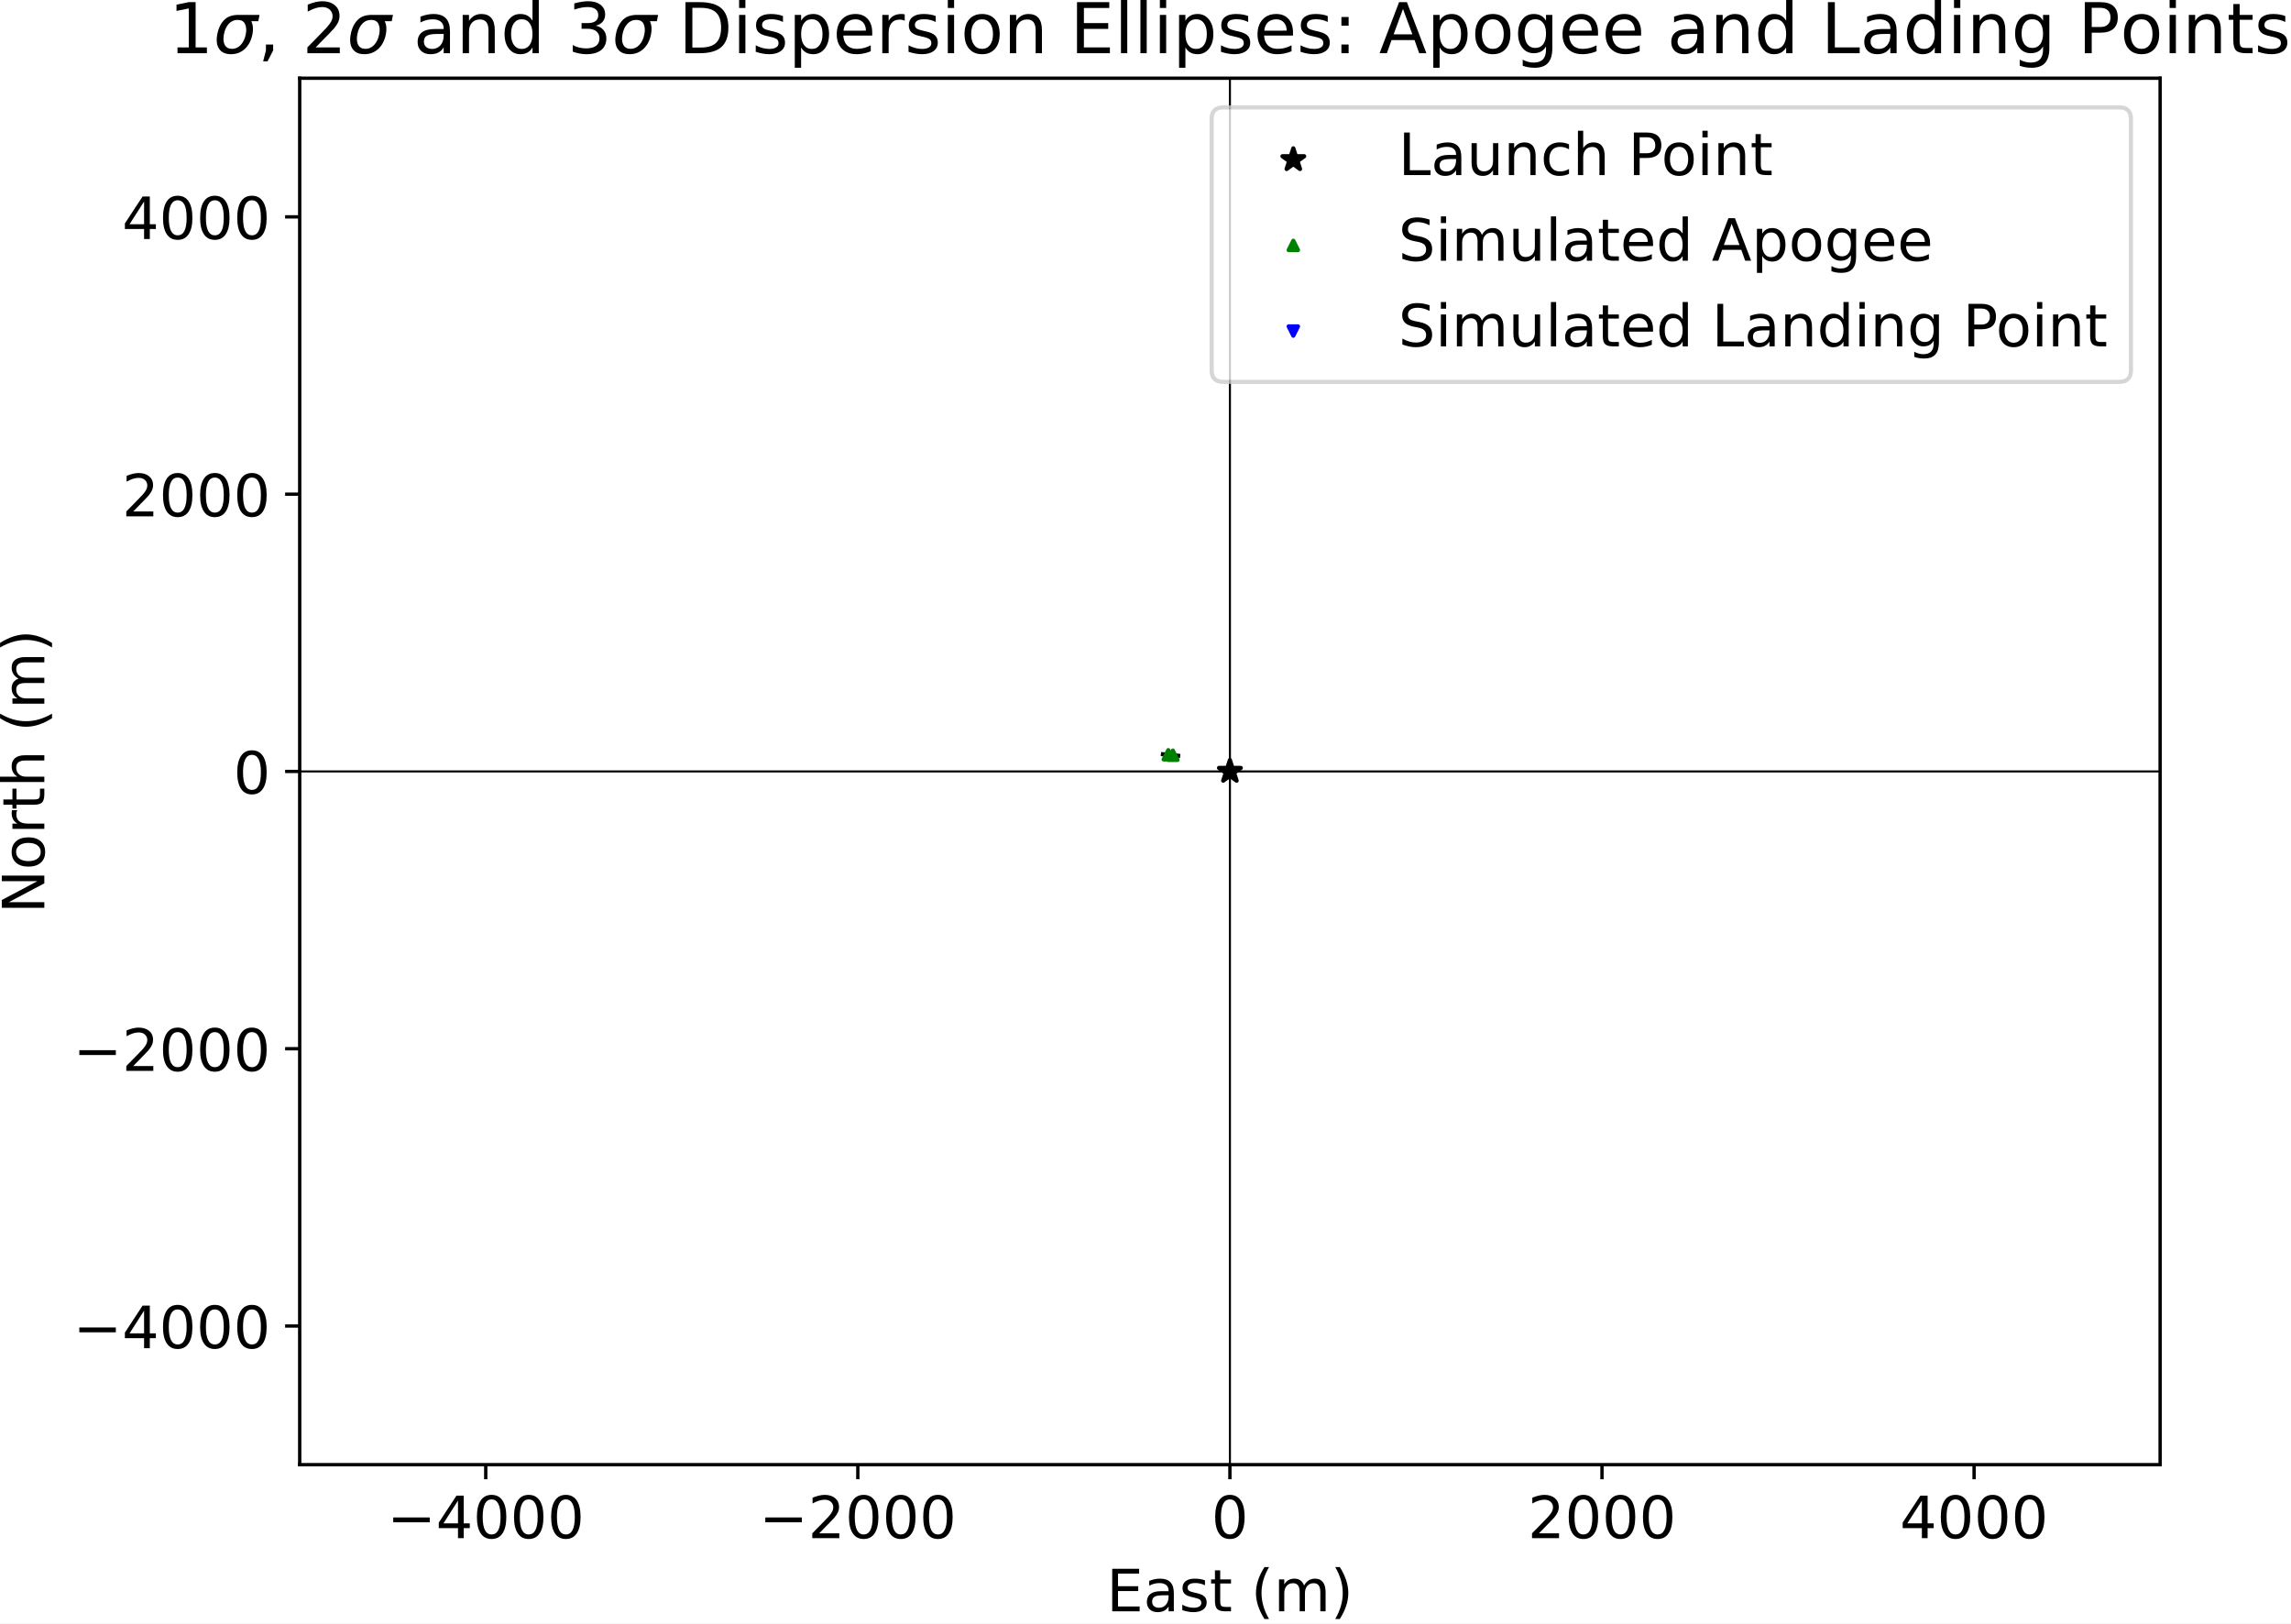
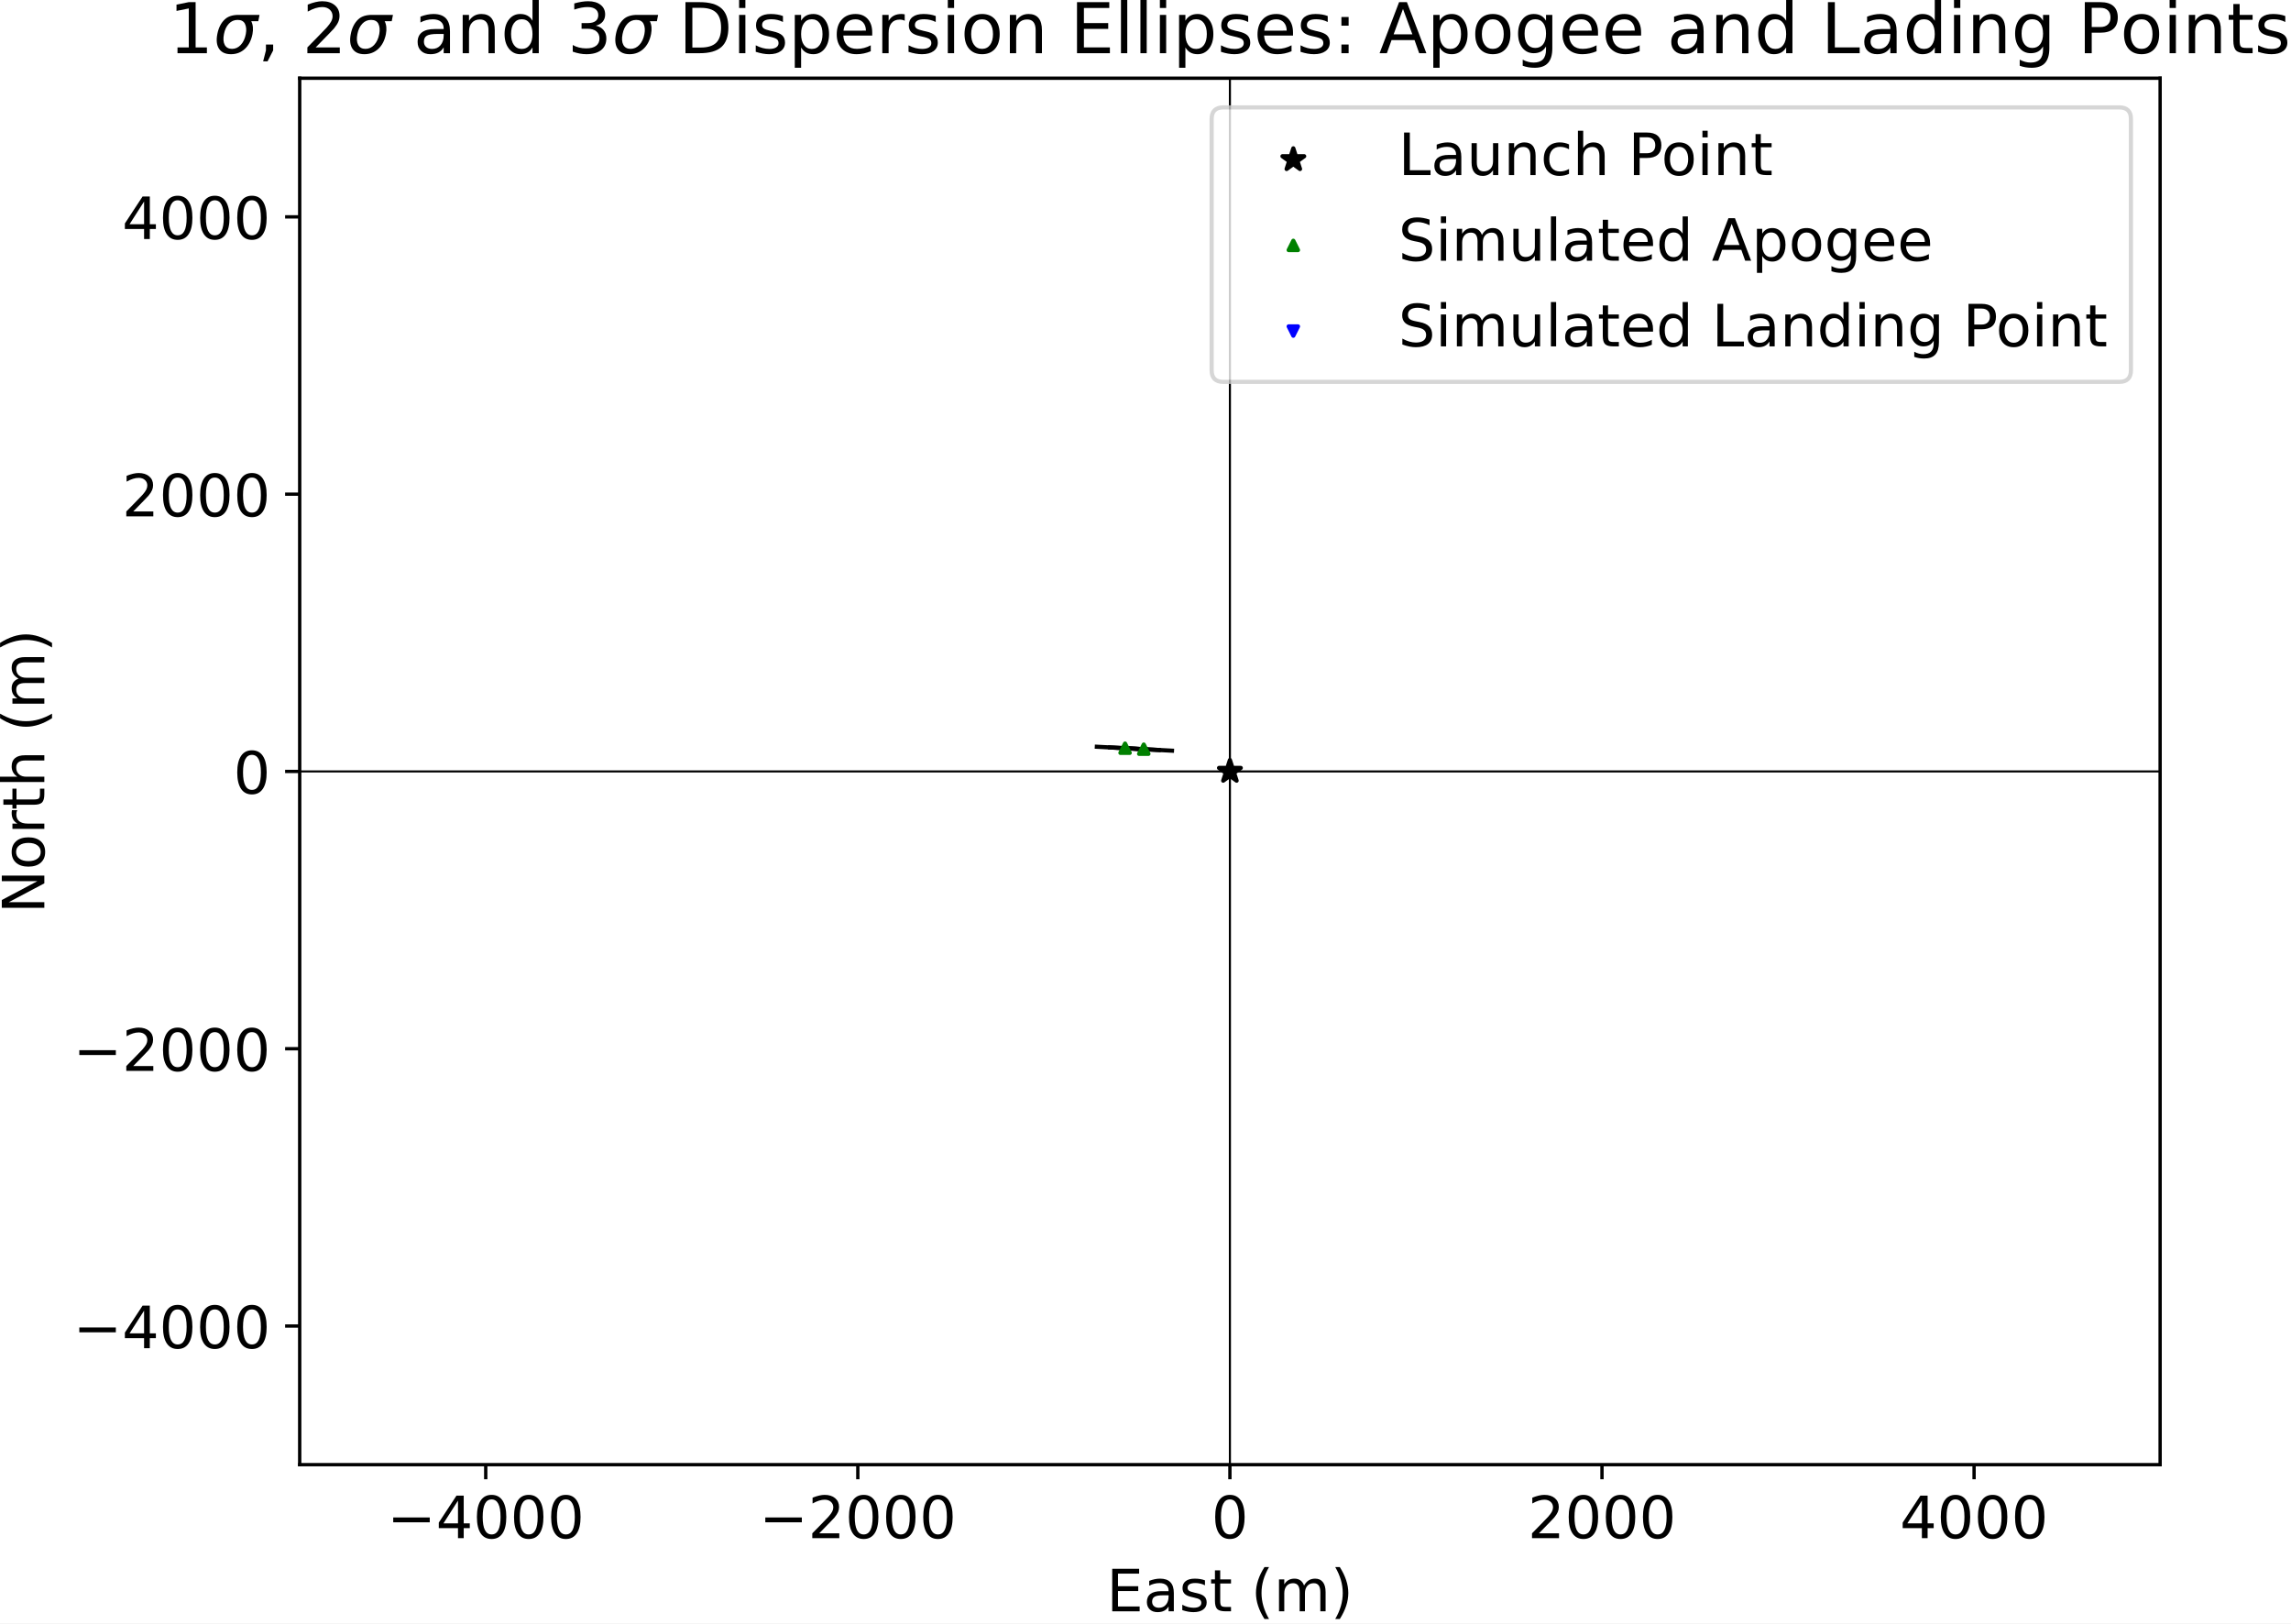
<svg xmlns="http://www.w3.org/2000/svg" xmlns:xlink="http://www.w3.org/1999/xlink" width="549.715pt" height="389.507pt" viewBox="0 0 549.715 389.507" version="1.1">
  <defs>
    <style type="text/css">*{stroke-linejoin: round; stroke-linecap: butt}</style>
  </defs>
  <g id="figure_1">
    <g id="patch_1">
      <path d="M 0 389.507  L 549.715 389.507  L 549.715 0  L 0 0  z " style="fill: #ffffff" />
    </g>
    <g id="axes_1">
      <g id="patch_2">
        <path d="M 71.911 351.408  L 518.311 351.408  L 518.311 18.768  L 71.911 18.768  z " style="fill: #ffffff" />
      </g>
      <g id="patch_3">
-         <path d="M 688.53 77.817  C 690.09 76.581 691.585 75.394 692.688 74.52  C 693.791 73.646 694.41 73.154 694.41 73.154  C 694.41 73.154 693.791 73.646 692.688 74.52  C 691.585 75.394 690.09 76.581 688.53 77.817  C 686.971 79.054 685.475 80.24 684.373 81.114  C 683.27 81.989 682.651 82.48 682.651 82.48  C 682.651 82.48 683.27 81.989 684.373 81.114  C 685.475 80.24 686.971 79.054 688.53 77.817  z " clip-path="url(#pcf7f6b7c25)" style="fill: #0000ff; fill-opacity: 0.2; stroke: #000000; stroke-linejoin: miter" />
+         <path d="M 796.825 1.23  C 796.067 1.095 795.341 0.966 794.806 0.871  C 794.27 0.776 793.97 0.722 793.97 0.722  C 793.97 0.722 794.27 0.776 794.806 0.871  C 795.341 0.966 796.067 1.095 796.825 1.23  C 797.582 1.365 798.308 1.494 798.843 1.589  C 799.379 1.685 799.68 1.738 799.68 1.738  C 799.68 1.738 799.379 1.685 798.843 1.589  C 798.308 1.494 797.582 1.365 796.825 1.23  z " clip-path="url(#p2758378374)" style="fill: #0000ff; fill-opacity: 0.2; stroke: #000000; stroke-linejoin: miter" />
      </g>
      <g id="patch_4">
-         <path d="M 688.53 77.817  C 691.649 75.344 694.64 72.972 696.846 71.223  C 699.051 69.474 700.29 68.491 700.29 68.491  C 700.29 68.491 699.051 69.474 696.846 71.223  C 694.64 72.972 691.649 75.344 688.53 77.817  C 685.412 80.29 682.421 82.663 680.215 84.412  C 678.01 86.16 676.771 87.143 676.771 87.143  C 676.771 87.143 678.01 86.16 680.215 84.412  C 682.421 82.663 685.412 80.29 688.53 77.817  z " clip-path="url(#pcf7f6b7c25)" style="fill: #0000ff; fill-opacity: 0.2; stroke: #000000; stroke-linejoin: miter" />
+         <path d="M 796.825 1.23  C 795.31 0.961 793.858 0.702 792.787 0.512  C 791.716 0.321 791.115 0.214 791.115 0.214  C 791.115 0.214 791.716 0.321 792.787 0.512  C 793.858 0.702 795.31 0.961 796.825 1.23  C 798.339 1.5 799.791 1.758 800.862 1.949  C 801.933 2.139 802.535 2.246 802.535 2.246  C 802.535 2.246 801.933 2.139 800.862 1.949  C 799.791 1.758 798.339 1.5 796.825 1.23  z " clip-path="url(#p2758378374)" style="fill: #0000ff; fill-opacity: 0.2; stroke: #000000; stroke-linejoin: miter" />
      </g>
      <g id="patch_5">
-         <path d="M 688.53 77.817  C 693.208 74.107 697.695 70.549 701.003 67.926  C 704.311 65.302 706.17 63.828 706.17 63.828  C 706.17 63.828 704.311 65.302 701.003 67.926  C 697.695 70.549 693.208 74.107 688.53 77.817  C 683.853 81.527 679.366 85.085 676.058 87.709  C 672.75 90.332 670.891 91.806 670.891 91.806  C 670.891 91.806 672.75 90.332 676.058 87.709  C 679.366 85.085 683.853 81.527 688.53 77.817  z " clip-path="url(#pcf7f6b7c25)" style="fill: #0000ff; fill-opacity: 0.2; stroke: #000000; stroke-linejoin: miter" />
+         <path d="M 796.825 1.23  C 794.553 0.826 792.374 0.438 790.768 0.152  C 789.162 -0.133 788.26 -0.294 788.26 -0.294  C 788.26 -0.294 789.162 -0.133 790.768 0.152  C 792.374 0.438 794.553 0.826 796.825 1.23  C 799.096 1.634 801.275 2.022 802.881 2.308  C 804.487 2.594 805.39 2.754 805.39 2.754  C 805.39 2.754 804.487 2.594 802.881 2.308  C 801.275 2.022 799.096 1.634 796.825 1.23  z " clip-path="url(#p2758378374)" style="fill: #0000ff; fill-opacity: 0.2; stroke: #000000; stroke-linejoin: miter" />
      </g>
      <g id="patch_6">
-         <path d="M 280.872 181.148  C 280.667 181.127 280.471 181.107 280.326 181.093  C 280.182 181.078 280.101 181.07 280.101 181.07  C 280.101 181.07 280.182 181.078 280.326 181.093  C 280.471 181.107 280.667 181.127 280.872 181.148  C 281.076 181.168 281.272 181.188 281.417 181.203  C 281.562 181.217 281.643 181.225 281.643 181.225  C 281.643 181.225 281.562 181.217 281.417 181.203  C 281.272 181.188 281.076 181.168 280.872 181.148  z " clip-path="url(#pcf7f6b7c25)" style="fill: #00ff00; fill-opacity: 0.2; stroke: #000000; stroke-linejoin: miter" />
+         <path d="M 272.197 179.633  C 271.356 179.589 270.549 179.547 269.955 179.516  C 269.36 179.485 269.026 179.467 269.026 179.467  C 269.026 179.467 269.36 179.485 269.955 179.516  C 270.549 179.547 271.356 179.589 272.197 179.633  C 273.038 179.678 273.844 179.72 274.439 179.751  C 275.033 179.782 275.367 179.8 275.367 179.8  C 275.367 179.8 275.033 179.782 274.439 179.751  C 273.844 179.72 273.038 179.678 272.197 179.633  z " clip-path="url(#p2758378374)" style="fill: #00ff00; fill-opacity: 0.2; stroke: #000000; stroke-linejoin: miter" />
      </g>
      <g id="patch_7">
-         <path d="M 280.872 181.148  C 280.463 181.107 280.07 181.067 279.781 181.038  C 279.492 181.009 279.329 180.993 279.329 180.993  C 279.329 180.993 279.492 181.009 279.781 181.038  C 280.07 181.067 280.463 181.107 280.872 181.148  C 281.281 181.189 281.673 181.228 281.962 181.258  C 282.252 181.287 282.414 181.303 282.414 181.303  C 282.414 181.303 282.252 181.287 281.962 181.258  C 281.673 181.228 281.281 181.189 280.872 181.148  z " clip-path="url(#pcf7f6b7c25)" style="fill: #00ff00; fill-opacity: 0.2; stroke: #000000; stroke-linejoin: miter" />
+         <path d="M 272.197 179.633  C 270.515 179.545 268.902 179.461 267.713 179.398  C 266.524 179.336 265.855 179.301 265.855 179.301  C 265.855 179.301 266.524 179.336 267.713 179.398  C 268.902 179.461 270.515 179.545 272.197 179.633  C 273.879 179.722 275.492 179.806 276.681 179.869  C 277.87 179.931 278.538 179.966 278.538 179.966  C 278.538 179.966 277.87 179.931 276.681 179.869  C 275.492 179.806 273.879 179.722 272.197 179.633  z " clip-path="url(#p2758378374)" style="fill: #00ff00; fill-opacity: 0.2; stroke: #000000; stroke-linejoin: miter" />
      </g>
      <g id="patch_8">
-         <path d="M 280.872 181.148  C 280.258 181.086 279.67 181.027 279.236 180.983  C 278.802 180.939 278.558 180.915 278.558 180.915  C 278.558 180.915 278.802 180.939 279.236 180.983  C 279.67 181.027 280.258 181.086 280.872 181.148  C 281.485 181.21 282.074 181.269 282.508 181.312  C 282.942 181.356 283.185 181.381 283.185 181.381  C 283.185 181.381 282.942 181.356 282.508 181.312  C 282.074 181.269 281.485 181.21 280.872 181.148  z " clip-path="url(#pcf7f6b7c25)" style="fill: #00ff00; fill-opacity: 0.2; stroke: #000000; stroke-linejoin: miter" />
+         <path d="M 272.197 179.633  C 269.674 179.501 267.255 179.374 265.471 179.281  C 263.687 179.187 262.685 179.135 262.685 179.135  C 262.685 179.135 263.687 179.187 265.471 179.281  C 267.255 179.374 269.674 179.501 272.197 179.633  C 274.719 179.766 277.139 179.893 278.923 179.986  C 280.707 180.08 281.709 180.132 281.709 180.132  C 281.709 180.132 280.707 180.08 278.923 179.986  C 277.139 179.893 274.719 179.766 272.197 179.633  z " clip-path="url(#p2758378374)" style="fill: #00ff00; fill-opacity: 0.2; stroke: #000000; stroke-linejoin: miter" />
      </g>
      <g id="PathCollection_1">
        <defs>
-           <path id="m09f861173c" d="M 0 -2.739  L -0.615 -0.846  L -2.605 -0.846  L -0.995 0.323  L -1.61 2.216  L -0 1.046  L 1.61 2.216  L 0.995 0.323  L 2.605 -0.846  L 0.615 -0.846  z " style="stroke: #000000" />
+           <path id="mefb78a1a06" d="M 0 -2.739  L -0.615 -0.846  L -2.605 -0.846  L -0.995 0.323  L -1.61 2.216  L -0 1.046  L 1.61 2.216  L 0.995 0.323  L 2.605 -0.846  L 0.615 -0.846  z " style="stroke: #000000" />
        </defs>
-         <g clip-path="url(#pcf7f6b7c25)">
-           <use xlink:href="#m09f861173c" x="295.111" y="185.088" style="stroke: #000000" />
+         <g clip-path="url(#p2758378374)">
+           <use xlink:href="#mefb78a1a06" x="295.111" y="185.088" style="stroke: #000000" />
        </g>
      </g>
      <g id="PathCollection_2">
        <defs>
-           <path id="m33d9bbbbf7" d="M 0 -1.118  L -1.118 1.118  L 1.118 1.118  z " style="stroke: #008000" />
+           <path id="mf3185afd97" d="M 0 -1.118  L -1.118 1.118  L 1.118 1.118  z " style="stroke: #008000" />
        </defs>
-         <g clip-path="url(#pcf7f6b7c25)">
-           <use xlink:href="#m33d9bbbbf7" x="281.417" y="181.203" style="fill: #008000; stroke: #008000" />
-           <use xlink:href="#m33d9bbbbf7" x="280.326" y="181.093" style="fill: #008000; stroke: #008000" />
+         <g clip-path="url(#p2758378374)">
+           <use xlink:href="#mf3185afd97" x="269.955" y="179.516" style="fill: #008000; stroke: #008000" />
+           <use xlink:href="#mf3185afd97" x="274.439" y="179.751" style="fill: #008000; stroke: #008000" />
        </g>
      </g>
      <g id="PathCollection_3">
        <defs>
-           <path id="m120d71928c" d="M -0 1.118  L 1.118 -1.118  L -1.118 -1.118  z " style="stroke: #0000ff" />
+           <path id="ma23b659e33" d="M -0 1.118  L 1.118 -1.118  L -1.118 -1.118  z " style="stroke: #0000ff" />
        </defs>
-         <g clip-path="url(#pcf7f6b7c25)">
-           <use xlink:href="#m120d71928c" x="684.373" y="81.114" style="fill: #0000ff; stroke: #0000ff" />
-           <use xlink:href="#m120d71928c" x="692.688" y="74.52" style="fill: #0000ff; stroke: #0000ff" />
+         <g clip-path="url(#p2758378374)">
+           <use xlink:href="#ma23b659e33" x="794.806" y="0.871" style="fill: #0000ff; stroke: #0000ff" />
+           <use xlink:href="#ma23b659e33" x="798.843" y="1.589" style="fill: #0000ff; stroke: #0000ff" />
        </g>
      </g>
      <g id="matplotlib.axis_1">
        <g id="xtick_1">
          <g id="line2d_1">
            <defs>
-               <path id="m3f494a1510" d="M 0 0  L 0 3.5  " style="stroke: #000000; stroke-width: 0.8" />
-             </defs>
-             <g>
-               <use xlink:href="#m3f494a1510" x="116.551" y="351.408" style="stroke: #000000; stroke-width: 0.8" />
+               <path id="mbc05037e3d" d="M 0 0  L 0 3.5  " style="stroke: #000000; stroke-width: 0.8" />
+             </defs>
+             <g>
+               <use xlink:href="#mbc05037e3d" x="116.551" y="351.408" style="stroke: #000000; stroke-width: 0.8" />
            </g>
          </g>
          <g id="text_1">
            <g transform="translate(92.87016 369.0458) scale(0.14 -0.14)">
              <defs>
                <path id="DejaVuSans-2212" d="M 678 2272  L 4684 2272  L 4684 1741  L 678 1741  L 678 2272  z " transform="scale(0.015625)" />
                <path id="DejaVuSans-34" d="M 2419 4116  L 825 1625  L 2419 1625  L 2419 4116  z M 2253 4666  L 3047 4666  L 3047 1625  L 3713 1625  L 3713 1100  L 3047 1100  L 3047 0  L 2419 0  L 2419 1100  L 313 1100  L 313 1709  L 2253 4666  z " transform="scale(0.015625)" />
                <path id="DejaVuSans-30" d="M 2034 4250  Q 1547 4250 1301 3770  Q 1056 3291 1056 2328  Q 1056 1369 1301 889  Q 1547 409 2034 409  Q 2525 409 2770 889  Q 3016 1369 3016 2328  Q 3016 3291 2770 3770  Q 2525 4250 2034 4250  z M 2034 4750  Q 2819 4750 3233 4129  Q 3647 3509 3647 2328  Q 3647 1150 3233 529  Q 2819 -91 2034 -91  Q 1250 -91 836 529  Q 422 1150 422 2328  Q 422 3509 836 4129  Q 1250 4750 2034 4750  z " transform="scale(0.015625)" />
              </defs>
              <use xlink:href="#DejaVuSans-2212" />
              <use xlink:href="#DejaVuSans-34" x="83.789" />
              <use xlink:href="#DejaVuSans-30" x="147.412" />
              <use xlink:href="#DejaVuSans-30" x="211.035" />
              <use xlink:href="#DejaVuSans-30" x="274.658" />
            </g>
          </g>
        </g>
        <g id="xtick_2">
          <g id="line2d_2">
            <g>
-               <use xlink:href="#m3f494a1510" x="205.831" y="351.408" style="stroke: #000000; stroke-width: 0.8" />
+               <use xlink:href="#mbc05037e3d" x="205.831" y="351.408" style="stroke: #000000; stroke-width: 0.8" />
            </g>
          </g>
          <g id="text_2">
            <g transform="translate(182.1502 369.0458) scale(0.14 -0.14)">
              <defs>
                <path id="DejaVuSans-32" d="M 1228 531  L 3431 531  L 3431 0  L 469 0  L 469 531  Q 828 903 1448 1529  Q 2069 2156 2228 2338  Q 2531 2678 2651 2914  Q 2772 3150 2772 3378  Q 2772 3750 2511 3984  Q 2250 4219 1831 4219  Q 1534 4219 1204 4116  Q 875 4013 500 3803  L 500 4441  Q 881 4594 1212 4672  Q 1544 4750 1819 4750  Q 2544 4750 2975 4387  Q 3406 4025 3406 3419  Q 3406 3131 3298 2873  Q 3191 2616 2906 2266  Q 2828 2175 2409 1742  Q 1991 1309 1228 531  z " transform="scale(0.015625)" />
              </defs>
              <use xlink:href="#DejaVuSans-2212" />
              <use xlink:href="#DejaVuSans-32" x="83.789" />
              <use xlink:href="#DejaVuSans-30" x="147.412" />
              <use xlink:href="#DejaVuSans-30" x="211.035" />
              <use xlink:href="#DejaVuSans-30" x="274.658" />
            </g>
          </g>
        </g>
        <g id="xtick_3">
          <g id="line2d_3">
            <g>
-               <use xlink:href="#m3f494a1510" x="295.111" y="351.408" style="stroke: #000000; stroke-width: 0.8" />
+               <use xlink:href="#mbc05037e3d" x="295.111" y="351.408" style="stroke: #000000; stroke-width: 0.8" />
            </g>
          </g>
          <g id="text_3">
            <g transform="translate(290.6572 369.0458) scale(0.14 -0.14)">
              <use xlink:href="#DejaVuSans-30" />
            </g>
          </g>
        </g>
        <g id="xtick_4">
          <g id="line2d_4">
            <g>
-               <use xlink:href="#m3f494a1510" x="384.391" y="351.408" style="stroke: #000000; stroke-width: 0.8" />
+               <use xlink:href="#mbc05037e3d" x="384.391" y="351.408" style="stroke: #000000; stroke-width: 0.8" />
            </g>
          </g>
          <g id="text_4">
            <g transform="translate(366.5759 369.0458) scale(0.14 -0.14)">
              <use xlink:href="#DejaVuSans-32" />
              <use xlink:href="#DejaVuSans-30" x="63.623" />
              <use xlink:href="#DejaVuSans-30" x="127.246" />
              <use xlink:href="#DejaVuSans-30" x="190.869" />
            </g>
          </g>
        </g>
        <g id="xtick_5">
          <g id="line2d_5">
            <g>
-               <use xlink:href="#m3f494a1510" x="473.671" y="351.408" style="stroke: #000000; stroke-width: 0.8" />
+               <use xlink:href="#mbc05037e3d" x="473.671" y="351.408" style="stroke: #000000; stroke-width: 0.8" />
            </g>
          </g>
          <g id="text_5">
            <g transform="translate(455.8559 369.0458) scale(0.14 -0.14)">
              <use xlink:href="#DejaVuSans-34" />
              <use xlink:href="#DejaVuSans-30" x="63.623" />
              <use xlink:href="#DejaVuSans-30" x="127.246" />
              <use xlink:href="#DejaVuSans-30" x="190.869" />
            </g>
          </g>
        </g>
        <g id="text_6">
          <g transform="translate(265.502 386.5952) scale(0.14 -0.14)">
            <defs>
              <path id="DejaVuSans-45" d="M 628 4666  L 3578 4666  L 3578 4134  L 1259 4134  L 1259 2753  L 3481 2753  L 3481 2222  L 1259 2222  L 1259 531  L 3634 531  L 3634 0  L 628 0  L 628 4666  z " transform="scale(0.015625)" />
              <path id="DejaVuSans-61" d="M 2194 1759  Q 1497 1759 1228 1600  Q 959 1441 959 1056  Q 959 750 1161 570  Q 1363 391 1709 391  Q 2188 391 2477 730  Q 2766 1069 2766 1631  L 2766 1759  L 2194 1759  z M 3341 1997  L 3341 0  L 2766 0  L 2766 531  Q 2569 213 2275 61  Q 1981 -91 1556 -91  Q 1019 -91 701 211  Q 384 513 384 1019  Q 384 1609 779 1909  Q 1175 2209 1959 2209  L 2766 2209  L 2766 2266  Q 2766 2663 2505 2880  Q 2244 3097 1772 3097  Q 1472 3097 1187 3025  Q 903 2953 641 2809  L 641 3341  Q 956 3463 1253 3523  Q 1550 3584 1831 3584  Q 2591 3584 2966 3190  Q 3341 2797 3341 1997  z " transform="scale(0.015625)" />
              <path id="DejaVuSans-73" d="M 2834 3397  L 2834 2853  Q 2591 2978 2328 3040  Q 2066 3103 1784 3103  Q 1356 3103 1142 2972  Q 928 2841 928 2578  Q 928 2378 1081 2264  Q 1234 2150 1697 2047  L 1894 2003  Q 2506 1872 2764 1633  Q 3022 1394 3022 966  Q 3022 478 2636 193  Q 2250 -91 1575 -91  Q 1294 -91 989 -36  Q 684 19 347 128  L 347 722  Q 666 556 975 473  Q 1284 391 1588 391  Q 1994 391 2212 530  Q 2431 669 2431 922  Q 2431 1156 2273 1281  Q 2116 1406 1581 1522  L 1381 1569  Q 847 1681 609 1914  Q 372 2147 372 2553  Q 372 3047 722 3315  Q 1072 3584 1716 3584  Q 2034 3584 2315 3537  Q 2597 3491 2834 3397  z " transform="scale(0.015625)" />
              <path id="DejaVuSans-74" d="M 1172 4494  L 1172 3500  L 2356 3500  L 2356 3053  L 1172 3053  L 1172 1153  Q 1172 725 1289 603  Q 1406 481 1766 481  L 2356 481  L 2356 0  L 1766 0  Q 1100 0 847 248  Q 594 497 594 1153  L 594 3053  L 172 3053  L 172 3500  L 594 3500  L 594 4494  L 1172 4494  z " transform="scale(0.015625)" />
              <path id="DejaVuSans-20" transform="scale(0.015625)" />
              <path id="DejaVuSans-28" d="M 1984 4856  Q 1566 4138 1362 3434  Q 1159 2731 1159 2009  Q 1159 1288 1364 580  Q 1569 -128 1984 -844  L 1484 -844  Q 1016 -109 783 600  Q 550 1309 550 2009  Q 550 2706 781 3412  Q 1013 4119 1484 4856  L 1984 4856  z " transform="scale(0.015625)" />
              <path id="DejaVuSans-6d" d="M 3328 2828  Q 3544 3216 3844 3400  Q 4144 3584 4550 3584  Q 5097 3584 5394 3201  Q 5691 2819 5691 2113  L 5691 0  L 5113 0  L 5113 2094  Q 5113 2597 4934 2840  Q 4756 3084 4391 3084  Q 3944 3084 3684 2787  Q 3425 2491 3425 1978  L 3425 0  L 2847 0  L 2847 2094  Q 2847 2600 2669 2842  Q 2491 3084 2119 3084  Q 1678 3084 1418 2786  Q 1159 2488 1159 1978  L 1159 0  L 581 0  L 581 3500  L 1159 3500  L 1159 2956  Q 1356 3278 1631 3431  Q 1906 3584 2284 3584  Q 2666 3584 2933 3390  Q 3200 3197 3328 2828  z " transform="scale(0.015625)" />
              <path id="DejaVuSans-29" d="M 513 4856  L 1013 4856  Q 1481 4119 1714 3412  Q 1947 2706 1947 2009  Q 1947 1309 1714 600  Q 1481 -109 1013 -844  L 513 -844  Q 928 -128 1133 580  Q 1338 1288 1338 2009  Q 1338 2731 1133 3434  Q 928 4138 513 4856  z " transform="scale(0.015625)" />
            </defs>
            <use xlink:href="#DejaVuSans-45" />
            <use xlink:href="#DejaVuSans-61" x="63.184" />
            <use xlink:href="#DejaVuSans-73" x="124.463" />
            <use xlink:href="#DejaVuSans-74" x="176.562" />
            <use xlink:href="#DejaVuSans-20" x="215.771" />
            <use xlink:href="#DejaVuSans-28" x="247.559" />
            <use xlink:href="#DejaVuSans-6d" x="286.572" />
            <use xlink:href="#DejaVuSans-29" x="383.984" />
          </g>
        </g>
      </g>
      <g id="matplotlib.axis_2">
        <g id="ytick_1">
          <g id="line2d_6">
            <defs>
-               <path id="mfc0a9ae9e3" d="M 0 0  L -3.5 0  " style="stroke: #000000; stroke-width: 0.8" />
-             </defs>
-             <g>
-               <use xlink:href="#mfc0a9ae9e3" x="71.911" y="318.144" style="stroke: #000000; stroke-width: 0.8" />
+               <path id="mbd19f04179" d="M 0 0  L -3.5 0  " style="stroke: #000000; stroke-width: 0.8" />
+             </defs>
+             <g>
+               <use xlink:href="#mbd19f04179" x="71.911" y="318.144" style="stroke: #000000; stroke-width: 0.8" />
            </g>
          </g>
          <g id="text_7">
            <g transform="translate(17.54938 323.4629) scale(0.14 -0.14)">
              <use xlink:href="#DejaVuSans-2212" />
              <use xlink:href="#DejaVuSans-34" x="83.789" />
              <use xlink:href="#DejaVuSans-30" x="147.412" />
              <use xlink:href="#DejaVuSans-30" x="211.035" />
              <use xlink:href="#DejaVuSans-30" x="274.658" />
            </g>
          </g>
        </g>
        <g id="ytick_2">
          <g id="line2d_7">
            <g>
-               <use xlink:href="#mfc0a9ae9e3" x="71.911" y="251.616" style="stroke: #000000; stroke-width: 0.8" />
+               <use xlink:href="#mbd19f04179" x="71.911" y="251.616" style="stroke: #000000; stroke-width: 0.8" />
            </g>
          </g>
          <g id="text_8">
            <g transform="translate(17.54938 256.9349) scale(0.14 -0.14)">
              <use xlink:href="#DejaVuSans-2212" />
              <use xlink:href="#DejaVuSans-32" x="83.789" />
              <use xlink:href="#DejaVuSans-30" x="147.412" />
              <use xlink:href="#DejaVuSans-30" x="211.035" />
              <use xlink:href="#DejaVuSans-30" x="274.658" />
            </g>
          </g>
        </g>
        <g id="ytick_3">
          <g id="line2d_8">
            <g>
-               <use xlink:href="#mfc0a9ae9e3" x="71.911" y="185.088" style="stroke: #000000; stroke-width: 0.8" />
+               <use xlink:href="#mbd19f04179" x="71.911" y="185.088" style="stroke: #000000; stroke-width: 0.8" />
            </g>
          </g>
          <g id="text_9">
            <g transform="translate(56.00344 190.4069) scale(0.14 -0.14)">
              <use xlink:href="#DejaVuSans-30" />
            </g>
          </g>
        </g>
        <g id="ytick_4">
          <g id="line2d_9">
            <g>
-               <use xlink:href="#mfc0a9ae9e3" x="71.911" y="118.56" style="stroke: #000000; stroke-width: 0.8" />
+               <use xlink:href="#mbd19f04179" x="71.911" y="118.56" style="stroke: #000000; stroke-width: 0.8" />
            </g>
          </g>
          <g id="text_10">
            <g transform="translate(29.28094 123.8789) scale(0.14 -0.14)">
              <use xlink:href="#DejaVuSans-32" />
              <use xlink:href="#DejaVuSans-30" x="63.623" />
              <use xlink:href="#DejaVuSans-30" x="127.246" />
              <use xlink:href="#DejaVuSans-30" x="190.869" />
            </g>
          </g>
        </g>
        <g id="ytick_5">
          <g id="line2d_10">
            <g>
-               <use xlink:href="#mfc0a9ae9e3" x="71.911" y="52.032" style="stroke: #000000; stroke-width: 0.8" />
+               <use xlink:href="#mbd19f04179" x="71.911" y="52.032" style="stroke: #000000; stroke-width: 0.8" />
            </g>
          </g>
          <g id="text_11">
            <g transform="translate(29.28094 57.35091) scale(0.14 -0.14)">
              <use xlink:href="#DejaVuSans-34" />
              <use xlink:href="#DejaVuSans-30" x="63.623" />
              <use xlink:href="#DejaVuSans-30" x="127.246" />
              <use xlink:href="#DejaVuSans-30" x="190.869" />
            </g>
          </g>
        </g>
        <g id="text_12">
          <g transform="translate(10.63781 219.1714) rotate(-90) scale(0.14 -0.14)">
            <defs>
              <path id="DejaVuSans-4e" d="M 628 4666  L 1478 4666  L 3547 763  L 3547 4666  L 4159 4666  L 4159 0  L 3309 0  L 1241 3903  L 1241 0  L 628 0  L 628 4666  z " transform="scale(0.015625)" />
              <path id="DejaVuSans-6f" d="M 1959 3097  Q 1497 3097 1228 2736  Q 959 2375 959 1747  Q 959 1119 1226 758  Q 1494 397 1959 397  Q 2419 397 2687 759  Q 2956 1122 2956 1747  Q 2956 2369 2687 2733  Q 2419 3097 1959 3097  z M 1959 3584  Q 2709 3584 3137 3096  Q 3566 2609 3566 1747  Q 3566 888 3137 398  Q 2709 -91 1959 -91  Q 1206 -91 779 398  Q 353 888 353 1747  Q 353 2609 779 3096  Q 1206 3584 1959 3584  z " transform="scale(0.015625)" />
              <path id="DejaVuSans-72" d="M 2631 2963  Q 2534 3019 2420 3045  Q 2306 3072 2169 3072  Q 1681 3072 1420 2755  Q 1159 2438 1159 1844  L 1159 0  L 581 0  L 581 3500  L 1159 3500  L 1159 2956  Q 1341 3275 1631 3429  Q 1922 3584 2338 3584  Q 2397 3584 2469 3576  Q 2541 3569 2628 3553  L 2631 2963  z " transform="scale(0.015625)" />
              <path id="DejaVuSans-68" d="M 3513 2113  L 3513 0  L 2938 0  L 2938 2094  Q 2938 2591 2744 2837  Q 2550 3084 2163 3084  Q 1697 3084 1428 2787  Q 1159 2491 1159 1978  L 1159 0  L 581 0  L 581 4863  L 1159 4863  L 1159 2956  Q 1366 3272 1645 3428  Q 1925 3584 2291 3584  Q 2894 3584 3203 3211  Q 3513 2838 3513 2113  z " transform="scale(0.015625)" />
            </defs>
            <use xlink:href="#DejaVuSans-4e" />
            <use xlink:href="#DejaVuSans-6f" x="74.805" />
            <use xlink:href="#DejaVuSans-72" x="135.986" />
            <use xlink:href="#DejaVuSans-74" x="177.1" />
            <use xlink:href="#DejaVuSans-68" x="216.309" />
            <use xlink:href="#DejaVuSans-20" x="279.688" />
            <use xlink:href="#DejaVuSans-28" x="311.475" />
            <use xlink:href="#DejaVuSans-6d" x="350.488" />
            <use xlink:href="#DejaVuSans-29" x="447.9" />
          </g>
        </g>
      </g>
      <g id="line2d_11">
-         <path d="M 71.911 185.088  L 518.311 185.088  " clip-path="url(#pcf7f6b7c25)" style="fill: none; stroke: #000000; stroke-width: 0.5; stroke-linecap: square" />
+         <path d="M 71.911 185.088  L 518.311 185.088  " clip-path="url(#p2758378374)" style="fill: none; stroke: #000000; stroke-width: 0.5; stroke-linecap: square" />
      </g>
      <g id="line2d_12">
-         <path d="M 295.111 351.408  L 295.111 18.768  " clip-path="url(#pcf7f6b7c25)" style="fill: none; stroke: #000000; stroke-width: 0.5; stroke-linecap: square" />
+         <path d="M 295.111 351.408  L 295.111 18.768  " clip-path="url(#p2758378374)" style="fill: none; stroke: #000000; stroke-width: 0.5; stroke-linecap: square" />
      </g>
      <g id="patch_9">
        <path d="M 71.911 351.408  L 71.911 18.768  " style="fill: none; stroke: #000000; stroke-width: 0.8; stroke-linejoin: miter; stroke-linecap: square" />
      </g>
      <g id="patch_10">
        <path d="M 518.311 351.408  L 518.311 18.768  " style="fill: none; stroke: #000000; stroke-width: 0.8; stroke-linejoin: miter; stroke-linecap: square" />
      </g>
      <g id="patch_11">
        <path d="M 71.911 351.408  L 518.311 351.408  " style="fill: none; stroke: #000000; stroke-width: 0.8; stroke-linejoin: miter; stroke-linecap: square" />
      </g>
      <g id="patch_12">
        <path d="M 71.911 18.768  L 518.311 18.768  " style="fill: none; stroke: #000000; stroke-width: 0.8; stroke-linejoin: miter; stroke-linecap: square" />
      </g>
      <g id="text_13">
        <g transform="translate(40.50694 12.768) scale(0.168 -0.168)">
          <defs>
            <path id="DejaVuSans-31" d="M 794 531  L 1825 531  L 1825 4091  L 703 3866  L 703 4441  L 1819 4666  L 2450 4666  L 2450 531  L 3481 531  L 3481 0  L 794 0  L 794 531  z " transform="scale(0.015625)" />
            <path id="DejaVuSans-Oblique-3c3" d="M 2219 3044  Q 1744 3044 1422 2700  Q 1081 2341 969 1747  Q 844 1119 1044 756  Q 1241 397 1706 397  Q 2166 397 2503 759  Q 2844 1122 2966 1747  Q 3075 2319 2881 2700  Q 2700 3044 2219 3044  z M 2309 3503  L 4219 3500  L 4106 2925  L 3463 2925  Q 3706 2438 3575 1747  Q 3406 888 2884 400  Q 2359 -91 1609 -91  Q 856 -91 525 400  Q 194 888 363 1747  Q 528 2609 1050 3097  Q 1484 3503 2309 3503  z " transform="scale(0.015625)" />
            <path id="DejaVuSans-2c" d="M 750 794  L 1409 794  L 1409 256  L 897 -744  L 494 -744  L 750 256  L 750 794  z " transform="scale(0.015625)" />
            <path id="DejaVuSans-6e" d="M 3513 2113  L 3513 0  L 2938 0  L 2938 2094  Q 2938 2591 2744 2837  Q 2550 3084 2163 3084  Q 1697 3084 1428 2787  Q 1159 2491 1159 1978  L 1159 0  L 581 0  L 581 3500  L 1159 3500  L 1159 2956  Q 1366 3272 1645 3428  Q 1925 3584 2291 3584  Q 2894 3584 3203 3211  Q 3513 2838 3513 2113  z " transform="scale(0.015625)" />
            <path id="DejaVuSans-64" d="M 2906 2969  L 2906 4863  L 3481 4863  L 3481 0  L 2906 0  L 2906 525  Q 2725 213 2448 61  Q 2172 -91 1784 -91  Q 1150 -91 751 415  Q 353 922 353 1747  Q 353 2572 751 3078  Q 1150 3584 1784 3584  Q 2172 3584 2448 3432  Q 2725 3281 2906 2969  z M 947 1747  Q 947 1113 1208 752  Q 1469 391 1925 391  Q 2381 391 2643 752  Q 2906 1113 2906 1747  Q 2906 2381 2643 2742  Q 2381 3103 1925 3103  Q 1469 3103 1208 2742  Q 947 2381 947 1747  z " transform="scale(0.015625)" />
            <path id="DejaVuSans-33" d="M 2597 2516  Q 3050 2419 3304 2112  Q 3559 1806 3559 1356  Q 3559 666 3084 287  Q 2609 -91 1734 -91  Q 1441 -91 1130 -33  Q 819 25 488 141  L 488 750  Q 750 597 1062 519  Q 1375 441 1716 441  Q 2309 441 2620 675  Q 2931 909 2931 1356  Q 2931 1769 2642 2001  Q 2353 2234 1838 2234  L 1294 2234  L 1294 2753  L 1863 2753  Q 2328 2753 2575 2939  Q 2822 3125 2822 3475  Q 2822 3834 2567 4026  Q 2313 4219 1838 4219  Q 1578 4219 1281 4162  Q 984 4106 628 3988  L 628 4550  Q 988 4650 1302 4700  Q 1616 4750 1894 4750  Q 2613 4750 3031 4423  Q 3450 4097 3450 3541  Q 3450 3153 3228 2886  Q 3006 2619 2597 2516  z " transform="scale(0.015625)" />
            <path id="DejaVuSans-44" d="M 1259 4147  L 1259 519  L 2022 519  Q 2988 519 3436 956  Q 3884 1394 3884 2338  Q 3884 3275 3436 3711  Q 2988 4147 2022 4147  L 1259 4147  z M 628 4666  L 1925 4666  Q 3281 4666 3915 4102  Q 4550 3538 4550 2338  Q 4550 1131 3912 565  Q 3275 0 1925 0  L 628 0  L 628 4666  z " transform="scale(0.015625)" />
            <path id="DejaVuSans-69" d="M 603 3500  L 1178 3500  L 1178 0  L 603 0  L 603 3500  z M 603 4863  L 1178 4863  L 1178 4134  L 603 4134  L 603 4863  z " transform="scale(0.015625)" />
            <path id="DejaVuSans-70" d="M 1159 525  L 1159 -1331  L 581 -1331  L 581 3500  L 1159 3500  L 1159 2969  Q 1341 3281 1617 3432  Q 1894 3584 2278 3584  Q 2916 3584 3314 3078  Q 3713 2572 3713 1747  Q 3713 922 3314 415  Q 2916 -91 2278 -91  Q 1894 -91 1617 61  Q 1341 213 1159 525  z M 3116 1747  Q 3116 2381 2855 2742  Q 2594 3103 2138 3103  Q 1681 3103 1420 2742  Q 1159 2381 1159 1747  Q 1159 1113 1420 752  Q 1681 391 2138 391  Q 2594 391 2855 752  Q 3116 1113 3116 1747  z " transform="scale(0.015625)" />
            <path id="DejaVuSans-65" d="M 3597 1894  L 3597 1613  L 953 1613  Q 991 1019 1311 708  Q 1631 397 2203 397  Q 2534 397 2845 478  Q 3156 559 3463 722  L 3463 178  Q 3153 47 2828 -22  Q 2503 -91 2169 -91  Q 1331 -91 842 396  Q 353 884 353 1716  Q 353 2575 817 3079  Q 1281 3584 2069 3584  Q 2775 3584 3186 3129  Q 3597 2675 3597 1894  z M 3022 2063  Q 3016 2534 2758 2815  Q 2500 3097 2075 3097  Q 1594 3097 1305 2825  Q 1016 2553 972 2059  L 3022 2063  z " transform="scale(0.015625)" />
            <path id="DejaVuSans-6c" d="M 603 4863  L 1178 4863  L 1178 0  L 603 0  L 603 4863  z " transform="scale(0.015625)" />
            <path id="DejaVuSans-3a" d="M 750 794  L 1409 794  L 1409 0  L 750 0  L 750 794  z M 750 3309  L 1409 3309  L 1409 2516  L 750 2516  L 750 3309  z " transform="scale(0.015625)" />
            <path id="DejaVuSans-41" d="M 2188 4044  L 1331 1722  L 3047 1722  L 2188 4044  z M 1831 4666  L 2547 4666  L 4325 0  L 3669 0  L 3244 1197  L 1141 1197  L 716 0  L 50 0  L 1831 4666  z " transform="scale(0.015625)" />
            <path id="DejaVuSans-67" d="M 2906 1791  Q 2906 2416 2648 2759  Q 2391 3103 1925 3103  Q 1463 3103 1205 2759  Q 947 2416 947 1791  Q 947 1169 1205 825  Q 1463 481 1925 481  Q 2391 481 2648 825  Q 2906 1169 2906 1791  z M 3481 434  Q 3481 -459 3084 -895  Q 2688 -1331 1869 -1331  Q 1566 -1331 1297 -1286  Q 1028 -1241 775 -1147  L 775 -588  Q 1028 -725 1275 -790  Q 1522 -856 1778 -856  Q 2344 -856 2625 -561  Q 2906 -266 2906 331  L 2906 616  Q 2728 306 2450 153  Q 2172 0 1784 0  Q 1141 0 747 490  Q 353 981 353 1791  Q 353 2603 747 3093  Q 1141 3584 1784 3584  Q 2172 3584 2450 3431  Q 2728 3278 2906 2969  L 2906 3500  L 3481 3500  L 3481 434  z " transform="scale(0.015625)" />
            <path id="DejaVuSans-4c" d="M 628 4666  L 1259 4666  L 1259 531  L 3531 531  L 3531 0  L 628 0  L 628 4666  z " transform="scale(0.015625)" />
            <path id="DejaVuSans-50" d="M 1259 4147  L 1259 2394  L 2053 2394  Q 2494 2394 2734 2622  Q 2975 2850 2975 3272  Q 2975 3691 2734 3919  Q 2494 4147 2053 4147  L 1259 4147  z M 628 4666  L 2053 4666  Q 2838 4666 3239 4311  Q 3641 3956 3641 3272  Q 3641 2581 3239 2228  Q 2838 1875 2053 1875  L 1259 1875  L 1259 0  L 628 0  L 628 4666  z " transform="scale(0.015625)" />
          </defs>
          <use xlink:href="#DejaVuSans-31" transform="translate(0 0.015625)" />
          <use xlink:href="#DejaVuSans-Oblique-3c3" transform="translate(63.62305 0.015625)" />
          <use xlink:href="#DejaVuSans-2c" transform="translate(127.002 0.015625)" />
          <use xlink:href="#DejaVuSans-20" transform="translate(158.7891 0.015625)" />
          <use xlink:href="#DejaVuSans-32" transform="translate(190.5762 0.015625)" />
          <use xlink:href="#DejaVuSans-Oblique-3c3" transform="translate(254.1992 0.015625)" />
          <use xlink:href="#DejaVuSans-20" transform="translate(317.5781 0.015625)" />
          <use xlink:href="#DejaVuSans-61" transform="translate(349.3652 0.015625)" />
          <use xlink:href="#DejaVuSans-6e" transform="translate(410.6445 0.015625)" />
          <use xlink:href="#DejaVuSans-64" transform="translate(474.0234 0.015625)" />
          <use xlink:href="#DejaVuSans-20" transform="translate(537.5 0.015625)" />
          <use xlink:href="#DejaVuSans-33" transform="translate(569.2871 0.015625)" />
          <use xlink:href="#DejaVuSans-Oblique-3c3" transform="translate(632.9102 0.015625)" />
          <use xlink:href="#DejaVuSans-20" transform="translate(696.2891 0.015625)" />
          <use xlink:href="#DejaVuSans-44" transform="translate(728.0762 0.015625)" />
          <use xlink:href="#DejaVuSans-69" transform="translate(805.0781 0.015625)" />
          <use xlink:href="#DejaVuSans-73" transform="translate(832.8613 0.015625)" />
          <use xlink:href="#DejaVuSans-70" transform="translate(884.9609 0.015625)" />
          <use xlink:href="#DejaVuSans-65" transform="translate(948.4375 0.015625)" />
          <use xlink:href="#DejaVuSans-72" transform="translate(1009.961 0.015625)" />
          <use xlink:href="#DejaVuSans-73" transform="translate(1051.074 0.015625)" />
          <use xlink:href="#DejaVuSans-69" transform="translate(1103.174 0.015625)" />
          <use xlink:href="#DejaVuSans-6f" transform="translate(1130.957 0.015625)" />
          <use xlink:href="#DejaVuSans-6e" transform="translate(1192.139 0.015625)" />
          <use xlink:href="#DejaVuSans-20" transform="translate(1255.518 0.015625)" />
          <use xlink:href="#DejaVuSans-45" transform="translate(1287.305 0.015625)" />
          <use xlink:href="#DejaVuSans-6c" transform="translate(1350.488 0.015625)" />
          <use xlink:href="#DejaVuSans-6c" transform="translate(1378.271 0.015625)" />
          <use xlink:href="#DejaVuSans-69" transform="translate(1406.055 0.015625)" />
          <use xlink:href="#DejaVuSans-70" transform="translate(1433.838 0.015625)" />
          <use xlink:href="#DejaVuSans-73" transform="translate(1497.314 0.015625)" />
          <use xlink:href="#DejaVuSans-65" transform="translate(1549.414 0.015625)" />
          <use xlink:href="#DejaVuSans-73" transform="translate(1610.938 0.015625)" />
          <use xlink:href="#DejaVuSans-3a" transform="translate(1663.037 0.015625)" />
          <use xlink:href="#DejaVuSans-20" transform="translate(1696.729 0.015625)" />
          <use xlink:href="#DejaVuSans-41" transform="translate(1728.516 0.015625)" />
          <use xlink:href="#DejaVuSans-70" transform="translate(1796.924 0.015625)" />
          <use xlink:href="#DejaVuSans-6f" transform="translate(1860.4 0.015625)" />
          <use xlink:href="#DejaVuSans-67" transform="translate(1921.582 0.015625)" />
          <use xlink:href="#DejaVuSans-65" transform="translate(1985.059 0.015625)" />
          <use xlink:href="#DejaVuSans-65" transform="translate(2046.582 0.015625)" />
          <use xlink:href="#DejaVuSans-20" transform="translate(2108.105 0.015625)" />
          <use xlink:href="#DejaVuSans-61" transform="translate(2139.893 0.015625)" />
          <use xlink:href="#DejaVuSans-6e" transform="translate(2201.172 0.015625)" />
          <use xlink:href="#DejaVuSans-64" transform="translate(2264.551 0.015625)" />
          <use xlink:href="#DejaVuSans-20" transform="translate(2328.027 0.015625)" />
          <use xlink:href="#DejaVuSans-4c" transform="translate(2359.814 0.015625)" />
          <use xlink:href="#DejaVuSans-61" transform="translate(2415.527 0.015625)" />
          <use xlink:href="#DejaVuSans-64" transform="translate(2476.807 0.015625)" />
          <use xlink:href="#DejaVuSans-69" transform="translate(2540.283 0.015625)" />
          <use xlink:href="#DejaVuSans-6e" transform="translate(2568.066 0.015625)" />
          <use xlink:href="#DejaVuSans-67" transform="translate(2631.445 0.015625)" />
          <use xlink:href="#DejaVuSans-20" transform="translate(2694.922 0.015625)" />
          <use xlink:href="#DejaVuSans-50" transform="translate(2726.709 0.015625)" />
          <use xlink:href="#DejaVuSans-6f" transform="translate(2787.012 0.015625)" />
          <use xlink:href="#DejaVuSans-69" transform="translate(2848.193 0.015625)" />
          <use xlink:href="#DejaVuSans-6e" transform="translate(2875.977 0.015625)" />
          <use xlink:href="#DejaVuSans-74" transform="translate(2939.355 0.015625)" />
          <use xlink:href="#DejaVuSans-73" transform="translate(2978.564 0.015625)" />
        </g>
      </g>
      <g id="legend_1">
        <g id="patch_13">
          <path d="M 293.526 91.616  L 508.511 91.616  Q 511.311 91.616 511.311 88.816  L 511.311 28.568  Q 511.311 25.768 508.511 25.768  L 293.526 25.768  Q 290.726 25.768 290.726 28.568  L 290.726 88.816  Q 290.726 91.616 293.526 91.616  z " style="fill: #ffffff; opacity: 0.8; stroke: #cccccc; stroke-linejoin: miter" />
        </g>
        <g id="PathCollection_4">
          <g>
-             <use xlink:href="#m09f861173c" x="310.326" y="38.331" style="stroke: #000000" />
+             <use xlink:href="#mefb78a1a06" x="310.326" y="38.331" style="stroke: #000000" />
          </g>
        </g>
        <g id="text_14">
          <g transform="translate(335.5256 42.00581) scale(0.14 -0.14)">
            <defs>
              <path id="DejaVuSans-75" d="M 544 1381  L 544 3500  L 1119 3500  L 1119 1403  Q 1119 906 1312 657  Q 1506 409 1894 409  Q 2359 409 2629 706  Q 2900 1003 2900 1516  L 2900 3500  L 3475 3500  L 3475 0  L 2900 0  L 2900 538  Q 2691 219 2414 64  Q 2138 -91 1772 -91  Q 1169 -91 856 284  Q 544 659 544 1381  z M 1991 3584  L 1991 3584  z " transform="scale(0.015625)" />
              <path id="DejaVuSans-63" d="M 3122 3366  L 3122 2828  Q 2878 2963 2633 3030  Q 2388 3097 2138 3097  Q 1578 3097 1268 2742  Q 959 2388 959 1747  Q 959 1106 1268 751  Q 1578 397 2138 397  Q 2388 397 2633 464  Q 2878 531 3122 666  L 3122 134  Q 2881 22 2623 -34  Q 2366 -91 2075 -91  Q 1284 -91 818 406  Q 353 903 353 1747  Q 353 2603 823 3093  Q 1294 3584 2113 3584  Q 2378 3584 2631 3529  Q 2884 3475 3122 3366  z " transform="scale(0.015625)" />
            </defs>
            <use xlink:href="#DejaVuSans-4c" />
            <use xlink:href="#DejaVuSans-61" x="55.713" />
            <use xlink:href="#DejaVuSans-75" x="116.992" />
            <use xlink:href="#DejaVuSans-6e" x="180.371" />
            <use xlink:href="#DejaVuSans-63" x="243.75" />
            <use xlink:href="#DejaVuSans-68" x="298.73" />
            <use xlink:href="#DejaVuSans-20" x="362.109" />
            <use xlink:href="#DejaVuSans-50" x="393.896" />
            <use xlink:href="#DejaVuSans-6f" x="450.574" />
            <use xlink:href="#DejaVuSans-69" x="511.756" />
            <use xlink:href="#DejaVuSans-6e" x="539.539" />
            <use xlink:href="#DejaVuSans-74" x="602.918" />
          </g>
        </g>
        <g id="PathCollection_5">
          <g>
-             <use xlink:href="#m33d9bbbbf7" x="310.326" y="58.88" style="fill: #008000; stroke: #008000" />
+             <use xlink:href="#mf3185afd97" x="310.326" y="58.88" style="fill: #008000; stroke: #008000" />
          </g>
        </g>
        <g id="text_15">
          <g transform="translate(335.5256 62.55519) scale(0.14 -0.14)">
            <defs>
              <path id="DejaVuSans-53" d="M 3425 4513  L 3425 3897  Q 3066 4069 2747 4153  Q 2428 4238 2131 4238  Q 1616 4238 1336 4038  Q 1056 3838 1056 3469  Q 1056 3159 1242 3001  Q 1428 2844 1947 2747  L 2328 2669  Q 3034 2534 3370 2195  Q 3706 1856 3706 1288  Q 3706 609 3251 259  Q 2797 -91 1919 -91  Q 1588 -91 1214 -16  Q 841 59 441 206  L 441 856  Q 825 641 1194 531  Q 1563 422 1919 422  Q 2459 422 2753 634  Q 3047 847 3047 1241  Q 3047 1584 2836 1778  Q 2625 1972 2144 2069  L 1759 2144  Q 1053 2284 737 2584  Q 422 2884 422 3419  Q 422 4038 858 4394  Q 1294 4750 2059 4750  Q 2388 4750 2728 4690  Q 3069 4631 3425 4513  z " transform="scale(0.015625)" />
            </defs>
            <use xlink:href="#DejaVuSans-53" />
            <use xlink:href="#DejaVuSans-69" x="63.477" />
            <use xlink:href="#DejaVuSans-6d" x="91.26" />
            <use xlink:href="#DejaVuSans-75" x="188.672" />
            <use xlink:href="#DejaVuSans-6c" x="252.051" />
            <use xlink:href="#DejaVuSans-61" x="279.834" />
            <use xlink:href="#DejaVuSans-74" x="341.113" />
            <use xlink:href="#DejaVuSans-65" x="380.322" />
            <use xlink:href="#DejaVuSans-64" x="441.846" />
            <use xlink:href="#DejaVuSans-20" x="505.322" />
            <use xlink:href="#DejaVuSans-41" x="537.109" />
            <use xlink:href="#DejaVuSans-70" x="605.518" />
            <use xlink:href="#DejaVuSans-6f" x="668.994" />
            <use xlink:href="#DejaVuSans-67" x="730.176" />
            <use xlink:href="#DejaVuSans-65" x="793.652" />
            <use xlink:href="#DejaVuSans-65" x="855.176" />
          </g>
        </g>
        <g id="PathCollection_6">
          <g>
-             <use xlink:href="#m120d71928c" x="310.326" y="79.43" style="fill: #0000ff; stroke: #0000ff" />
+             <use xlink:href="#ma23b659e33" x="310.326" y="79.43" style="fill: #0000ff; stroke: #0000ff" />
          </g>
        </g>
        <g id="text_16">
          <g transform="translate(335.5256 83.10456) scale(0.14 -0.14)">
            <use xlink:href="#DejaVuSans-53" />
            <use xlink:href="#DejaVuSans-69" x="63.477" />
            <use xlink:href="#DejaVuSans-6d" x="91.26" />
            <use xlink:href="#DejaVuSans-75" x="188.672" />
            <use xlink:href="#DejaVuSans-6c" x="252.051" />
            <use xlink:href="#DejaVuSans-61" x="279.834" />
            <use xlink:href="#DejaVuSans-74" x="341.113" />
            <use xlink:href="#DejaVuSans-65" x="380.322" />
            <use xlink:href="#DejaVuSans-64" x="441.846" />
            <use xlink:href="#DejaVuSans-20" x="505.322" />
            <use xlink:href="#DejaVuSans-4c" x="537.109" />
            <use xlink:href="#DejaVuSans-61" x="592.822" />
            <use xlink:href="#DejaVuSans-6e" x="654.102" />
            <use xlink:href="#DejaVuSans-64" x="717.48" />
            <use xlink:href="#DejaVuSans-69" x="780.957" />
            <use xlink:href="#DejaVuSans-6e" x="808.74" />
            <use xlink:href="#DejaVuSans-67" x="872.119" />
            <use xlink:href="#DejaVuSans-20" x="935.596" />
            <use xlink:href="#DejaVuSans-50" x="967.383" />
            <use xlink:href="#DejaVuSans-6f" x="1024.061" />
            <use xlink:href="#DejaVuSans-69" x="1085.242" />
            <use xlink:href="#DejaVuSans-6e" x="1113.025" />
            <use xlink:href="#DejaVuSans-74" x="1176.404" />
          </g>
        </g>
      </g>
    </g>
  </g>
  <defs>
-     <clipPath id="pcf7f6b7c25">
+     <clipPath id="p2758378374">
      <rect x="71.911" y="18.768" width="446.4" height="332.64" />
    </clipPath>
  </defs>
</svg>
